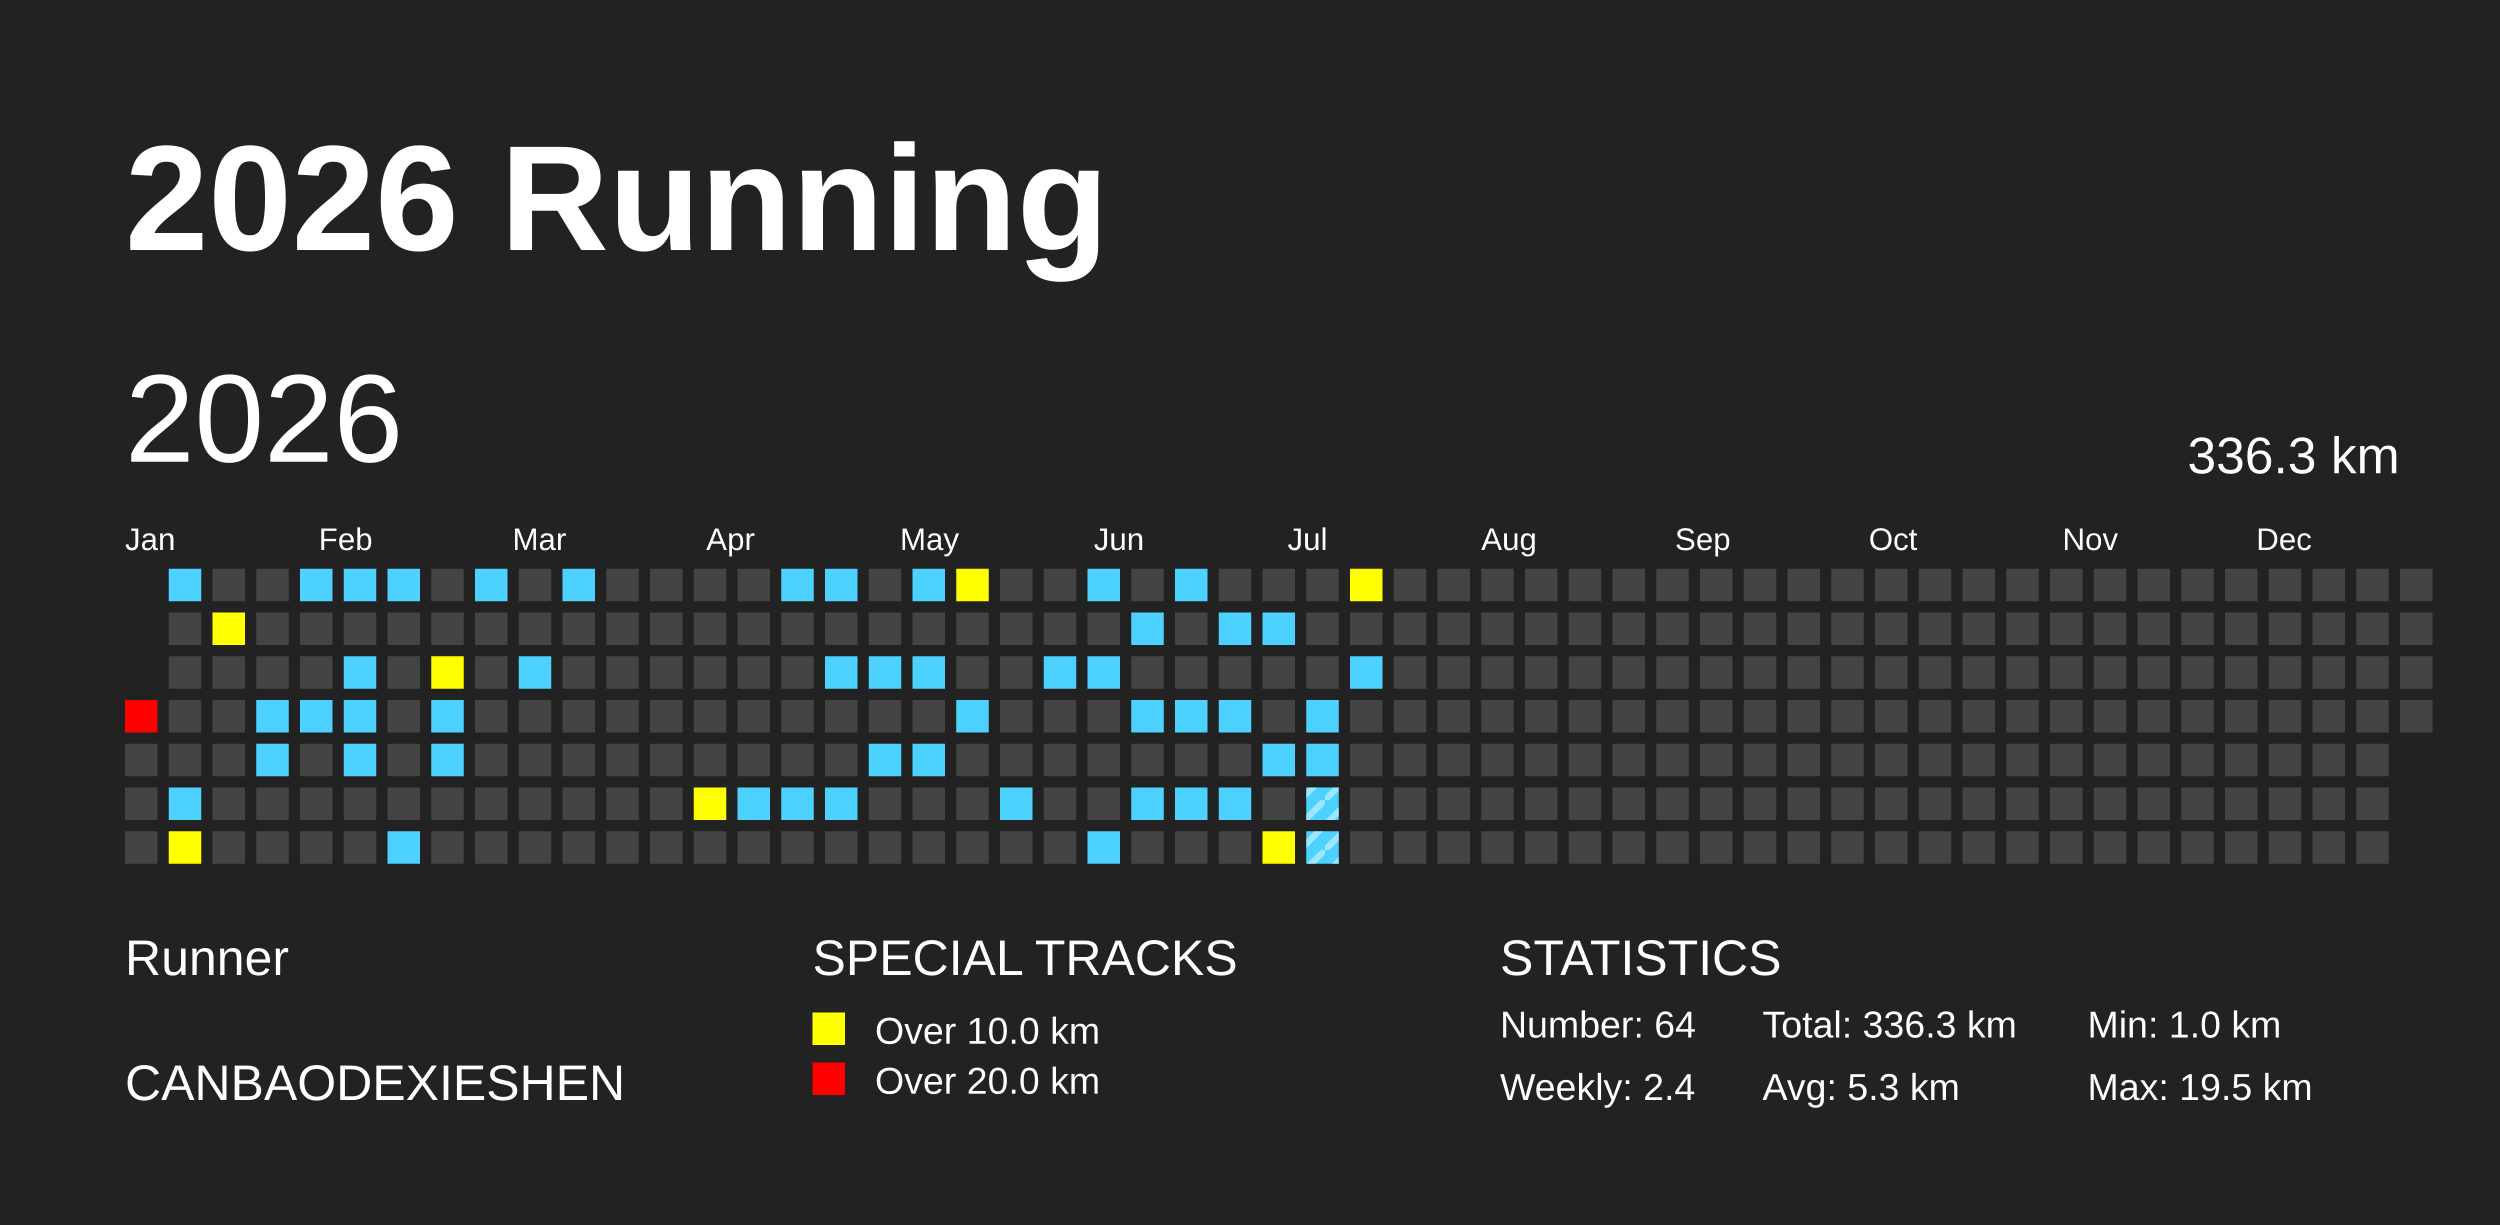
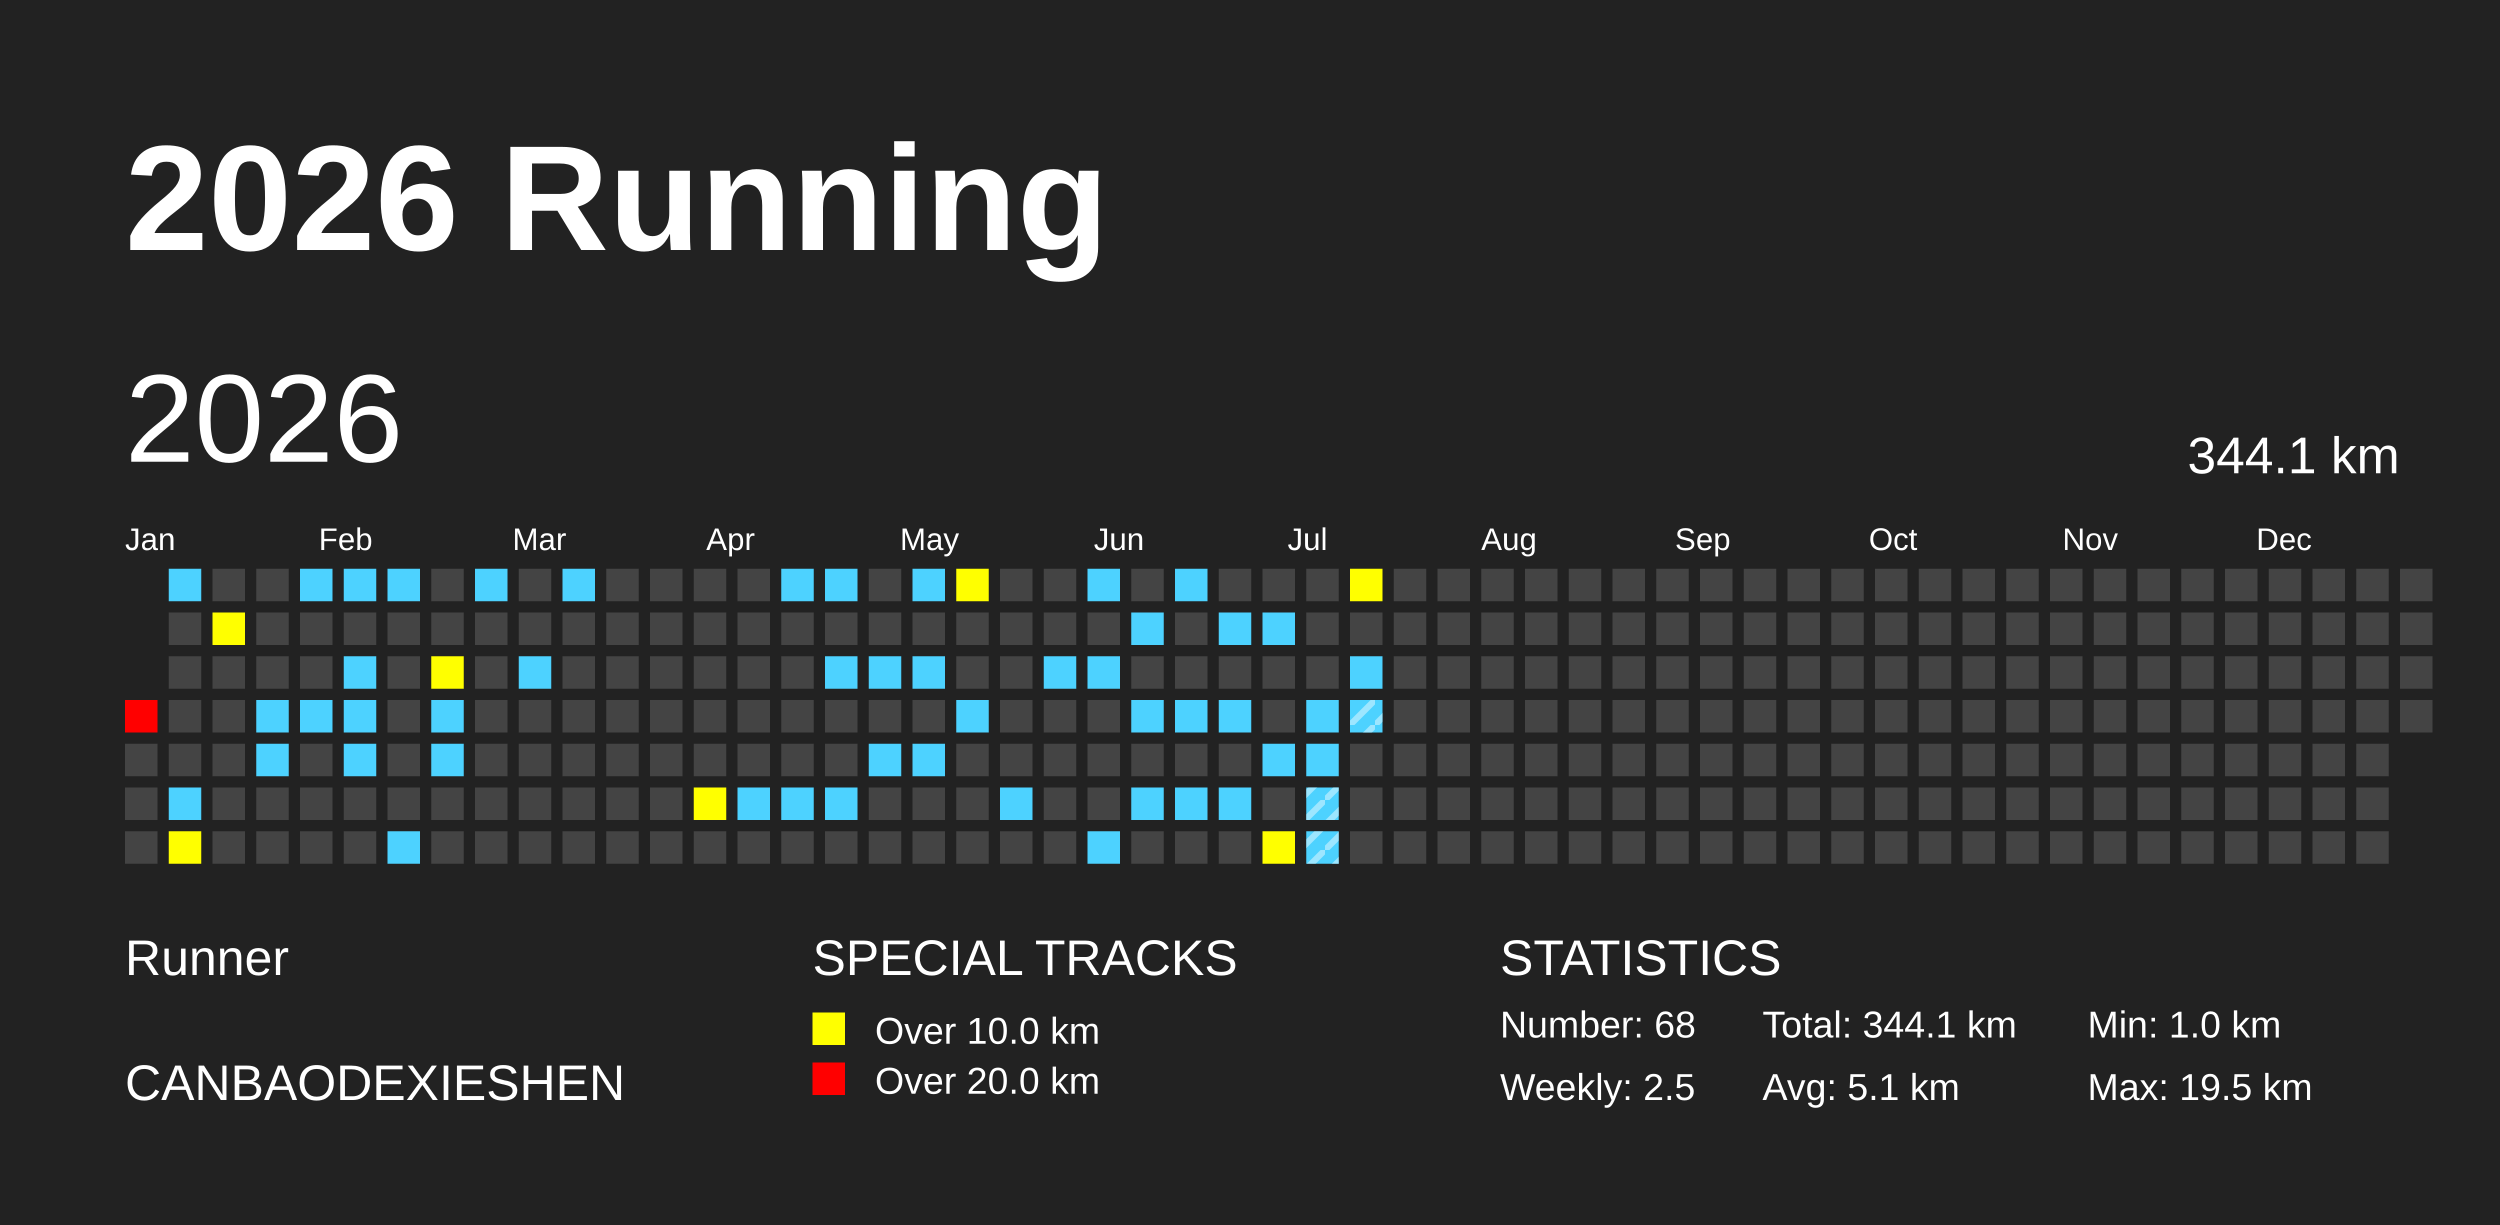
<svg xmlns="http://www.w3.org/2000/svg" baseProfile="full" height="98mm" version="1.1" viewBox="0,0,200,98" width="200mm">
  <defs>
    <pattern height="2" id="indoor-stripe" patternUnits="userSpaceOnUse" width="2">
      <line stroke="white" stroke-opacity="0.45" stroke-width="0.5" x1="0" x2="2" y1="2" y2="0" />
    </pattern>
  </defs>
  <rect fill="#222222" height="98" width="200" x="0" y="0" />
  <text fill="#FFFFFF" style="font-size:12px; font-family:Arial; font-weight:bold;" x="10" y="20">2026 Running</text>
  <text fill="#FFFFFF" style="font-size:4px; font-family:Arial" x="10" y="78">Runner</text>
  <text fill="#FFFFFF" style="font-size:4px; font-family:Arial" x="10" y="88">CANBAODEXIESHEN</text>
  <text fill="#FFFFFF" style="font-size:4px; font-family:Arial" x="65" y="78">SPECIAL TRACKS</text>
  <rect fill="yellow" height="2.6" width="2.6" x="65" y="81" />
  <text fill="#FFFFFF" style="font-size:3px; font-family:Arial" x="70" y="83.5">Over 10.0 km</text>
  <rect fill="red" height="2.6" width="2.6" x="65" y="85" />
  <text fill="#FFFFFF" style="font-size:3px; font-family:Arial" x="70" y="87.5">Over 20.0 km</text>
  <text fill="#FFFFFF" style="font-size:4px; font-family:Arial" x="120" y="78">STATISTICS</text>
-   <text fill="#FFFFFF" style="font-size:3px; font-family:Arial" x="120" y="83">Number: 64</text>
-   <text fill="#FFFFFF" style="font-size:3px; font-family:Arial" x="120" y="88">Weekly: 2.4</text>
-   <text fill="#FFFFFF" style="font-size:3px; font-family:Arial" x="141" y="83">Total: 336.3 km</text>
-   <text fill="#FFFFFF" style="font-size:3px; font-family:Arial" x="141" y="88">Avg: 5.3 km</text>
+   <text fill="#FFFFFF" style="font-size:3px; font-family:Arial" x="120" y="83">Number: 68</text>
+   <text fill="#FFFFFF" style="font-size:3px; font-family:Arial" x="120" y="88">Weekly: 2.5</text>
+   <text fill="#FFFFFF" style="font-size:3px; font-family:Arial" x="141" y="83">Total: 344.1 km</text>
+   <text fill="#FFFFFF" style="font-size:3px; font-family:Arial" x="141" y="88">Avg: 5.1 km</text>
  <text fill="#FFFFFF" style="font-size:3px; font-family:Arial" x="167" y="83">Min: 1.0 km</text>
  <text fill="#FFFFFF" style="font-size:3px; font-family:Arial" x="167" y="88">Max: 19.5 km</text>
  <text dominant-baseline="hanging" fill="#FFFFFF" style="font-size:10.0px; font-family:Arial;" x="10" y="30">2026</text>
-   <text dominant-baseline="hanging" fill="#FFFFFF" style="font-size:4.125px; font-family:Arial;" x="175" y="35">336.3 km</text>
+   <text dominant-baseline="hanging" fill="#FFFFFF" style="font-size:4.125px; font-family:Arial;" x="175" y="35">344.1 km</text>
  <text fill="#FFFFFF" style="font-size:2.5px; font-family:Arial" x="10.0" y="44">Jan</text>
  <text fill="#FFFFFF" style="font-size:2.5px; font-family:Arial" x="25.5" y="44">Feb</text>
  <text fill="#FFFFFF" style="font-size:2.5px; font-family:Arial" x="41.0" y="44">Mar</text>
  <text fill="#FFFFFF" style="font-size:2.5px; font-family:Arial" x="56.5" y="44">Apr</text>
  <text fill="#FFFFFF" style="font-size:2.5px; font-family:Arial" x="72.0" y="44">May</text>
  <text fill="#FFFFFF" style="font-size:2.5px; font-family:Arial" x="87.5" y="44">Jun</text>
  <text fill="#FFFFFF" style="font-size:2.5px; font-family:Arial" x="103.0" y="44">Jul</text>
  <text fill="#FFFFFF" style="font-size:2.5px; font-family:Arial" x="118.5" y="44">Aug</text>
  <text fill="#FFFFFF" style="font-size:2.5px; font-family:Arial" x="134.0" y="44">Sep</text>
  <text fill="#FFFFFF" style="font-size:2.5px; font-family:Arial" x="149.5" y="44">Oct</text>
  <text fill="#FFFFFF" style="font-size:2.5px; font-family:Arial" x="165.0" y="44">Nov</text>
  <text fill="#FFFFFF" style="font-size:2.5px; font-family:Arial" x="180.5" y="44">Dec</text>
  <rect fill="red" height="2.6" width="2.6" x="10.0" y="56.0" />
  <rect fill="#444444" height="2.6" width="2.6" x="10.0" y="59.5" />
  <rect fill="#444444" height="2.6" width="2.6" x="10.0" y="63.0" />
  <rect fill="#444444" height="2.6" width="2.6" x="10.0" y="66.5" />
  <rect fill="#4DD2FF" height="2.6" width="2.6" x="13.5" y="45.5" />
  <rect fill="#444444" height="2.6" width="2.6" x="13.5" y="49.0" />
  <rect fill="#444444" height="2.6" width="2.6" x="13.5" y="52.5" />
  <rect fill="#444444" height="2.6" width="2.6" x="13.5" y="56.0" />
  <rect fill="#444444" height="2.6" width="2.6" x="13.5" y="59.5" />
  <rect fill="#4DD2FF" height="2.6" width="2.6" x="13.5" y="63.0" />
  <rect fill="yellow" height="2.6" width="2.6" x="13.5" y="66.5" />
  <rect fill="#444444" height="2.6" width="2.6" x="17.0" y="45.5" />
  <rect fill="yellow" height="2.6" width="2.6" x="17.0" y="49.0" />
  <rect fill="#444444" height="2.6" width="2.6" x="17.0" y="52.5" />
  <rect fill="#444444" height="2.6" width="2.6" x="17.0" y="56.0" />
  <rect fill="#444444" height="2.6" width="2.6" x="17.0" y="59.5" />
  <rect fill="#444444" height="2.6" width="2.6" x="17.0" y="63.0" />
  <rect fill="#444444" height="2.6" width="2.6" x="17.0" y="66.5" />
  <rect fill="#444444" height="2.6" width="2.6" x="20.5" y="45.5" />
  <rect fill="#444444" height="2.6" width="2.6" x="20.5" y="49.0" />
  <rect fill="#444444" height="2.6" width="2.6" x="20.5" y="52.5" />
  <rect fill="#4DD2FF" height="2.6" width="2.6" x="20.5" y="56.0" />
  <rect fill="#4DD2FF" height="2.6" width="2.6" x="20.5" y="59.5" />
  <rect fill="#444444" height="2.6" width="2.6" x="20.5" y="63.0" />
  <rect fill="#444444" height="2.6" width="2.6" x="20.5" y="66.5" />
  <rect fill="#4DD2FF" height="2.6" width="2.6" x="24.0" y="45.5" />
  <rect fill="#444444" height="2.6" width="2.6" x="24.0" y="49.0" />
  <rect fill="#444444" height="2.6" width="2.6" x="24.0" y="52.5" />
  <rect fill="#4DD2FF" height="2.6" width="2.6" x="24.0" y="56.0" />
  <rect fill="#444444" height="2.6" width="2.6" x="24.0" y="59.5" />
  <rect fill="#444444" height="2.6" width="2.6" x="24.0" y="63.0" />
  <rect fill="#444444" height="2.6" width="2.6" x="24.0" y="66.5" />
  <rect fill="#4DD2FF" height="2.6" width="2.6" x="27.5" y="45.5" />
  <rect fill="#444444" height="2.6" width="2.6" x="27.5" y="49.0" />
  <rect fill="#4DD2FF" height="2.6" width="2.6" x="27.5" y="52.5" />
  <rect fill="#4DD2FF" height="2.6" width="2.6" x="27.5" y="56.0" />
  <rect fill="#4DD2FF" height="2.6" width="2.6" x="27.5" y="59.5" />
  <rect fill="#444444" height="2.6" width="2.6" x="27.5" y="63.0" />
  <rect fill="#444444" height="2.6" width="2.6" x="27.5" y="66.5" />
  <rect fill="#4DD2FF" height="2.6" width="2.6" x="31.0" y="45.5" />
  <rect fill="#444444" height="2.6" width="2.6" x="31.0" y="49.0" />
  <rect fill="#444444" height="2.6" width="2.6" x="31.0" y="52.5" />
  <rect fill="#444444" height="2.6" width="2.6" x="31.0" y="56.0" />
  <rect fill="#444444" height="2.6" width="2.6" x="31.0" y="59.5" />
  <rect fill="#444444" height="2.6" width="2.6" x="31.0" y="63.0" />
  <rect fill="#4DD2FF" height="2.6" width="2.6" x="31.0" y="66.5" />
  <rect fill="#444444" height="2.6" width="2.6" x="34.5" y="45.5" />
  <rect fill="#444444" height="2.6" width="2.6" x="34.5" y="49.0" />
  <rect fill="yellow" height="2.6" width="2.6" x="34.5" y="52.5" />
  <rect fill="#4DD2FF" height="2.6" width="2.6" x="34.5" y="56.0" />
  <rect fill="#4DD2FF" height="2.6" width="2.6" x="34.5" y="59.5" />
  <rect fill="#444444" height="2.6" width="2.6" x="34.5" y="63.0" />
  <rect fill="#444444" height="2.6" width="2.6" x="34.5" y="66.5" />
  <rect fill="#4DD2FF" height="2.6" width="2.6" x="38.0" y="45.5" />
  <rect fill="#444444" height="2.6" width="2.6" x="38.0" y="49.0" />
  <rect fill="#444444" height="2.6" width="2.6" x="38.0" y="52.5" />
  <rect fill="#444444" height="2.6" width="2.6" x="38.0" y="56.0" />
  <rect fill="#444444" height="2.6" width="2.6" x="38.0" y="59.5" />
  <rect fill="#444444" height="2.6" width="2.6" x="38.0" y="63.0" />
  <rect fill="#444444" height="2.6" width="2.6" x="38.0" y="66.5" />
  <rect fill="#444444" height="2.6" width="2.6" x="41.5" y="45.5" />
  <rect fill="#444444" height="2.6" width="2.6" x="41.5" y="49.0" />
  <rect fill="#4DD2FF" height="2.6" width="2.6" x="41.5" y="52.5" />
  <rect fill="#444444" height="2.6" width="2.6" x="41.5" y="56.0" />
  <rect fill="#444444" height="2.6" width="2.6" x="41.5" y="59.5" />
  <rect fill="#444444" height="2.6" width="2.6" x="41.5" y="63.0" />
  <rect fill="#444444" height="2.6" width="2.6" x="41.5" y="66.5" />
  <rect fill="#4DD2FF" height="2.6" width="2.6" x="45.0" y="45.5" />
  <rect fill="#444444" height="2.6" width="2.6" x="45.0" y="49.0" />
  <rect fill="#444444" height="2.6" width="2.6" x="45.0" y="52.5" />
  <rect fill="#444444" height="2.6" width="2.6" x="45.0" y="56.0" />
  <rect fill="#444444" height="2.6" width="2.6" x="45.0" y="59.5" />
  <rect fill="#444444" height="2.6" width="2.6" x="45.0" y="63.0" />
  <rect fill="#444444" height="2.6" width="2.6" x="45.0" y="66.5" />
  <rect fill="#444444" height="2.6" width="2.6" x="48.5" y="45.5" />
  <rect fill="#444444" height="2.6" width="2.6" x="48.5" y="49.0" />
  <rect fill="#444444" height="2.6" width="2.6" x="48.5" y="52.5" />
  <rect fill="#444444" height="2.6" width="2.6" x="48.5" y="56.0" />
  <rect fill="#444444" height="2.6" width="2.6" x="48.5" y="59.5" />
  <rect fill="#444444" height="2.6" width="2.6" x="48.5" y="63.0" />
  <rect fill="#444444" height="2.6" width="2.6" x="48.5" y="66.5" />
  <rect fill="#444444" height="2.6" width="2.6" x="52.0" y="45.5" />
  <rect fill="#444444" height="2.6" width="2.6" x="52.0" y="49.0" />
  <rect fill="#444444" height="2.6" width="2.6" x="52.0" y="52.5" />
  <rect fill="#444444" height="2.6" width="2.6" x="52.0" y="56.0" />
  <rect fill="#444444" height="2.6" width="2.6" x="52.0" y="59.5" />
  <rect fill="#444444" height="2.6" width="2.6" x="52.0" y="63.0" />
  <rect fill="#444444" height="2.6" width="2.6" x="52.0" y="66.5" />
  <rect fill="#444444" height="2.6" width="2.6" x="55.5" y="45.5" />
  <rect fill="#444444" height="2.6" width="2.6" x="55.5" y="49.0" />
  <rect fill="#444444" height="2.6" width="2.6" x="55.5" y="52.5" />
  <rect fill="#444444" height="2.6" width="2.6" x="55.5" y="56.0" />
  <rect fill="#444444" height="2.6" width="2.6" x="55.5" y="59.5" />
  <rect fill="yellow" height="2.6" width="2.6" x="55.5" y="63.0" />
  <rect fill="#444444" height="2.6" width="2.6" x="55.5" y="66.5" />
  <rect fill="#444444" height="2.6" width="2.6" x="59.0" y="45.5" />
  <rect fill="#444444" height="2.6" width="2.6" x="59.0" y="49.0" />
  <rect fill="#444444" height="2.6" width="2.6" x="59.0" y="52.5" />
  <rect fill="#444444" height="2.6" width="2.6" x="59.0" y="56.0" />
  <rect fill="#444444" height="2.6" width="2.6" x="59.0" y="59.5" />
  <rect fill="#4DD2FF" height="2.6" width="2.6" x="59.0" y="63.0" />
  <rect fill="#444444" height="2.6" width="2.6" x="59.0" y="66.5" />
  <rect fill="#4DD2FF" height="2.6" width="2.6" x="62.5" y="45.5" />
  <rect fill="#444444" height="2.6" width="2.6" x="62.5" y="49.0" />
  <rect fill="#444444" height="2.6" width="2.6" x="62.5" y="52.5" />
  <rect fill="#444444" height="2.6" width="2.6" x="62.5" y="56.0" />
  <rect fill="#444444" height="2.6" width="2.6" x="62.5" y="59.5" />
  <rect fill="#4DD2FF" height="2.6" width="2.6" x="62.5" y="63.0" />
  <rect fill="#444444" height="2.6" width="2.6" x="62.5" y="66.5" />
  <rect fill="#4DD2FF" height="2.6" width="2.6" x="66.0" y="45.5" />
  <rect fill="#444444" height="2.6" width="2.6" x="66.0" y="49.0" />
  <rect fill="#4DD2FF" height="2.6" width="2.6" x="66.0" y="52.5" />
  <rect fill="#444444" height="2.6" width="2.6" x="66.0" y="56.0" />
  <rect fill="#444444" height="2.6" width="2.6" x="66.0" y="59.5" />
  <rect fill="#4DD2FF" height="2.6" width="2.6" x="66.0" y="63.0" />
  <rect fill="#444444" height="2.6" width="2.6" x="66.0" y="66.5" />
  <rect fill="#444444" height="2.6" width="2.6" x="69.5" y="45.5" />
  <rect fill="#444444" height="2.6" width="2.6" x="69.5" y="49.0" />
  <rect fill="#4DD2FF" height="2.6" width="2.6" x="69.5" y="52.5" />
  <rect fill="#444444" height="2.6" width="2.6" x="69.5" y="56.0" />
  <rect fill="#4DD2FF" height="2.6" width="2.6" x="69.5" y="59.5" />
  <rect fill="#444444" height="2.6" width="2.6" x="69.5" y="63.0" />
  <rect fill="#444444" height="2.6" width="2.6" x="69.5" y="66.5" />
  <rect fill="#4DD2FF" height="2.6" width="2.6" x="73.0" y="45.5" />
  <rect fill="#444444" height="2.6" width="2.6" x="73.0" y="49.0" />
  <rect fill="#4DD2FF" height="2.6" width="2.6" x="73.0" y="52.5" />
  <rect fill="#444444" height="2.6" width="2.6" x="73.0" y="56.0" />
  <rect fill="#4DD2FF" height="2.6" width="2.6" x="73.0" y="59.5" />
  <rect fill="#444444" height="2.6" width="2.6" x="73.0" y="63.0" />
  <rect fill="#444444" height="2.6" width="2.6" x="73.0" y="66.5" />
  <rect fill="yellow" height="2.6" width="2.6" x="76.5" y="45.5" />
  <rect fill="#444444" height="2.6" width="2.6" x="76.5" y="49.0" />
  <rect fill="#444444" height="2.6" width="2.6" x="76.5" y="52.5" />
  <rect fill="#4DD2FF" height="2.6" width="2.6" x="76.5" y="56.0" />
  <rect fill="#444444" height="2.6" width="2.6" x="76.5" y="59.5" />
  <rect fill="#444444" height="2.6" width="2.6" x="76.5" y="63.0" />
  <rect fill="#444444" height="2.6" width="2.6" x="76.5" y="66.5" />
  <rect fill="#444444" height="2.6" width="2.6" x="80.0" y="45.5" />
  <rect fill="#444444" height="2.6" width="2.6" x="80.0" y="49.0" />
  <rect fill="#444444" height="2.6" width="2.6" x="80.0" y="52.5" />
  <rect fill="#444444" height="2.6" width="2.6" x="80.0" y="56.0" />
  <rect fill="#444444" height="2.6" width="2.6" x="80.0" y="59.5" />
  <rect fill="#4DD2FF" height="2.6" width="2.6" x="80.0" y="63.0" />
  <rect fill="#444444" height="2.6" width="2.6" x="80.0" y="66.5" />
  <rect fill="#444444" height="2.6" width="2.6" x="83.5" y="45.5" />
  <rect fill="#444444" height="2.6" width="2.6" x="83.5" y="49.0" />
  <rect fill="#4DD2FF" height="2.6" width="2.6" x="83.5" y="52.5" />
  <rect fill="#444444" height="2.6" width="2.6" x="83.5" y="56.0" />
  <rect fill="#444444" height="2.6" width="2.6" x="83.5" y="59.5" />
  <rect fill="#444444" height="2.6" width="2.6" x="83.5" y="63.0" />
  <rect fill="#444444" height="2.6" width="2.6" x="83.5" y="66.5" />
  <rect fill="#4DD2FF" height="2.6" width="2.6" x="87.0" y="45.5" />
  <rect fill="#444444" height="2.6" width="2.6" x="87.0" y="49.0" />
  <rect fill="#4DD2FF" height="2.6" width="2.6" x="87.0" y="52.5" />
  <rect fill="#444444" height="2.6" width="2.6" x="87.0" y="56.0" />
  <rect fill="#444444" height="2.6" width="2.6" x="87.0" y="59.5" />
  <rect fill="#444444" height="2.6" width="2.6" x="87.0" y="63.0" />
  <rect fill="#4DD2FF" height="2.6" width="2.6" x="87.0" y="66.5" />
  <rect fill="#444444" height="2.6" width="2.6" x="90.5" y="45.5" />
  <rect fill="#4DD2FF" height="2.6" width="2.6" x="90.5" y="49.0" />
  <rect fill="#444444" height="2.6" width="2.6" x="90.5" y="52.5" />
  <rect fill="#4DD2FF" height="2.6" width="2.6" x="90.5" y="56.0" />
  <rect fill="#444444" height="2.6" width="2.6" x="90.5" y="59.5" />
  <rect fill="#4DD2FF" height="2.6" width="2.6" x="90.5" y="63.0" />
  <rect fill="#444444" height="2.6" width="2.6" x="90.5" y="66.5" />
  <rect fill="#4DD2FF" height="2.6" width="2.6" x="94.0" y="45.5" />
  <rect fill="#444444" height="2.6" width="2.6" x="94.0" y="49.0" />
  <rect fill="#444444" height="2.6" width="2.6" x="94.0" y="52.5" />
  <rect fill="#4DD2FF" height="2.6" width="2.6" x="94.0" y="56.0" />
  <rect fill="#444444" height="2.6" width="2.6" x="94.0" y="59.5" />
  <rect fill="#4DD2FF" height="2.6" width="2.6" x="94.0" y="63.0" />
  <rect fill="#444444" height="2.6" width="2.6" x="94.0" y="66.5" />
  <rect fill="#444444" height="2.6" width="2.6" x="97.5" y="45.5" />
  <rect fill="#4DD2FF" height="2.6" width="2.6" x="97.5" y="49.0" />
  <rect fill="#444444" height="2.6" width="2.6" x="97.5" y="52.5" />
  <rect fill="#4DD2FF" height="2.6" width="2.6" x="97.5" y="56.0" />
  <rect fill="#444444" height="2.6" width="2.6" x="97.5" y="59.5" />
  <rect fill="#4DD2FF" height="2.6" width="2.6" x="97.5" y="63.0" />
  <rect fill="#444444" height="2.6" width="2.6" x="97.5" y="66.5" />
  <rect fill="#444444" height="2.6" width="2.6" x="101.0" y="45.5" />
  <rect fill="#4DD2FF" height="2.6" width="2.6" x="101.0" y="49.0" />
  <rect fill="#444444" height="2.6" width="2.6" x="101.0" y="52.5" />
  <rect fill="#444444" height="2.6" width="2.6" x="101.0" y="56.0" />
  <rect fill="#4DD2FF" height="2.6" width="2.6" x="101.0" y="59.5" />
  <rect fill="#444444" height="2.6" width="2.6" x="101.0" y="63.0" />
  <rect fill="yellow" height="2.6" width="2.6" x="101.0" y="66.5" />
  <rect fill="#444444" height="2.6" width="2.6" x="104.5" y="45.5" />
  <rect fill="#444444" height="2.6" width="2.6" x="104.5" y="49.0" />
  <rect fill="#444444" height="2.6" width="2.6" x="104.5" y="52.5" />
  <rect fill="#4DD2FF" height="2.6" width="2.6" x="104.5" y="56.0" />
  <rect fill="#4DD2FF" height="2.6" width="2.6" x="104.5" y="59.5" />
  <rect fill="#4DD2FF" height="2.6" width="2.6" x="104.5" y="63.0" />
  <rect fill="url(#indoor-stripe)" height="2.6" style="pointer-events: none;" width="2.6" x="104.5" y="63.0" />
  <rect fill="#4DD2FF" height="2.6" width="2.6" x="104.5" y="66.5" />
  <rect fill="url(#indoor-stripe)" height="2.6" style="pointer-events: none;" width="2.6" x="104.5" y="66.5" />
  <rect fill="yellow" height="2.6" width="2.6" x="108.0" y="45.5" />
  <rect fill="#444444" height="2.6" width="2.6" x="108.0" y="49.0" />
  <rect fill="#4DD2FF" height="2.6" width="2.6" x="108.0" y="52.5" />
-   <rect fill="#444444" height="2.6" width="2.6" x="108.0" y="56.0" />
+   <rect fill="#4DD2FF" height="2.6" width="2.6" x="108.0" y="56.0" />
+   <rect fill="url(#indoor-stripe)" height="2.6" style="pointer-events: none;" width="2.6" x="108.0" y="56.0" />
  <rect fill="#444444" height="2.6" width="2.6" x="108.0" y="59.5" />
  <rect fill="#444444" height="2.6" width="2.6" x="108.0" y="63.0" />
  <rect fill="#444444" height="2.6" width="2.6" x="108.0" y="66.5" />
  <rect fill="#444444" height="2.6" width="2.6" x="111.5" y="45.5" />
  <rect fill="#444444" height="2.6" width="2.6" x="111.5" y="49.0" />
  <rect fill="#444444" height="2.6" width="2.6" x="111.5" y="52.5" />
  <rect fill="#444444" height="2.6" width="2.6" x="111.5" y="56.0" />
  <rect fill="#444444" height="2.6" width="2.6" x="111.5" y="59.5" />
  <rect fill="#444444" height="2.6" width="2.6" x="111.5" y="63.0" />
  <rect fill="#444444" height="2.6" width="2.6" x="111.5" y="66.5" />
  <rect fill="#444444" height="2.6" width="2.6" x="115.0" y="45.5" />
  <rect fill="#444444" height="2.6" width="2.6" x="115.0" y="49.0" />
  <rect fill="#444444" height="2.6" width="2.6" x="115.0" y="52.5" />
  <rect fill="#444444" height="2.6" width="2.6" x="115.0" y="56.0" />
  <rect fill="#444444" height="2.6" width="2.6" x="115.0" y="59.5" />
  <rect fill="#444444" height="2.6" width="2.6" x="115.0" y="63.0" />
  <rect fill="#444444" height="2.6" width="2.6" x="115.0" y="66.5" />
  <rect fill="#444444" height="2.6" width="2.6" x="118.5" y="45.5" />
  <rect fill="#444444" height="2.6" width="2.6" x="118.5" y="49.0" />
  <rect fill="#444444" height="2.6" width="2.6" x="118.5" y="52.5" />
  <rect fill="#444444" height="2.6" width="2.6" x="118.5" y="56.0" />
  <rect fill="#444444" height="2.6" width="2.6" x="118.5" y="59.5" />
  <rect fill="#444444" height="2.6" width="2.6" x="118.5" y="63.0" />
  <rect fill="#444444" height="2.6" width="2.6" x="118.5" y="66.5" />
  <rect fill="#444444" height="2.6" width="2.6" x="122.0" y="45.5" />
  <rect fill="#444444" height="2.6" width="2.6" x="122.0" y="49.0" />
  <rect fill="#444444" height="2.6" width="2.6" x="122.0" y="52.5" />
  <rect fill="#444444" height="2.6" width="2.6" x="122.0" y="56.0" />
  <rect fill="#444444" height="2.6" width="2.6" x="122.0" y="59.5" />
  <rect fill="#444444" height="2.6" width="2.6" x="122.0" y="63.0" />
  <rect fill="#444444" height="2.6" width="2.6" x="122.0" y="66.5" />
  <rect fill="#444444" height="2.6" width="2.6" x="125.5" y="45.5" />
  <rect fill="#444444" height="2.6" width="2.6" x="125.5" y="49.0" />
  <rect fill="#444444" height="2.6" width="2.6" x="125.5" y="52.5" />
  <rect fill="#444444" height="2.6" width="2.6" x="125.5" y="56.0" />
  <rect fill="#444444" height="2.6" width="2.6" x="125.5" y="59.5" />
  <rect fill="#444444" height="2.6" width="2.6" x="125.5" y="63.0" />
  <rect fill="#444444" height="2.6" width="2.6" x="125.5" y="66.5" />
  <rect fill="#444444" height="2.6" width="2.6" x="129.0" y="45.5" />
  <rect fill="#444444" height="2.6" width="2.6" x="129.0" y="49.0" />
  <rect fill="#444444" height="2.6" width="2.6" x="129.0" y="52.5" />
  <rect fill="#444444" height="2.6" width="2.6" x="129.0" y="56.0" />
  <rect fill="#444444" height="2.6" width="2.6" x="129.0" y="59.5" />
  <rect fill="#444444" height="2.6" width="2.6" x="129.0" y="63.0" />
  <rect fill="#444444" height="2.6" width="2.6" x="129.0" y="66.5" />
  <rect fill="#444444" height="2.6" width="2.6" x="132.5" y="45.5" />
  <rect fill="#444444" height="2.6" width="2.6" x="132.5" y="49.0" />
  <rect fill="#444444" height="2.6" width="2.6" x="132.5" y="52.5" />
  <rect fill="#444444" height="2.6" width="2.6" x="132.5" y="56.0" />
  <rect fill="#444444" height="2.6" width="2.6" x="132.5" y="59.5" />
  <rect fill="#444444" height="2.6" width="2.6" x="132.5" y="63.0" />
  <rect fill="#444444" height="2.6" width="2.6" x="132.5" y="66.5" />
  <rect fill="#444444" height="2.6" width="2.6" x="136.0" y="45.5" />
  <rect fill="#444444" height="2.6" width="2.6" x="136.0" y="49.0" />
  <rect fill="#444444" height="2.6" width="2.6" x="136.0" y="52.5" />
  <rect fill="#444444" height="2.6" width="2.6" x="136.0" y="56.0" />
  <rect fill="#444444" height="2.6" width="2.6" x="136.0" y="59.5" />
  <rect fill="#444444" height="2.6" width="2.6" x="136.0" y="63.0" />
  <rect fill="#444444" height="2.6" width="2.6" x="136.0" y="66.5" />
  <rect fill="#444444" height="2.6" width="2.6" x="139.5" y="45.5" />
  <rect fill="#444444" height="2.6" width="2.6" x="139.5" y="49.0" />
  <rect fill="#444444" height="2.6" width="2.6" x="139.5" y="52.5" />
  <rect fill="#444444" height="2.6" width="2.6" x="139.5" y="56.0" />
  <rect fill="#444444" height="2.6" width="2.6" x="139.5" y="59.5" />
  <rect fill="#444444" height="2.6" width="2.6" x="139.5" y="63.0" />
  <rect fill="#444444" height="2.6" width="2.6" x="139.5" y="66.5" />
  <rect fill="#444444" height="2.6" width="2.6" x="143.0" y="45.5" />
  <rect fill="#444444" height="2.6" width="2.6" x="143.0" y="49.0" />
  <rect fill="#444444" height="2.6" width="2.6" x="143.0" y="52.5" />
  <rect fill="#444444" height="2.6" width="2.6" x="143.0" y="56.0" />
  <rect fill="#444444" height="2.6" width="2.6" x="143.0" y="59.5" />
  <rect fill="#444444" height="2.6" width="2.6" x="143.0" y="63.0" />
  <rect fill="#444444" height="2.6" width="2.6" x="143.0" y="66.5" />
  <rect fill="#444444" height="2.6" width="2.6" x="146.5" y="45.5" />
  <rect fill="#444444" height="2.6" width="2.6" x="146.5" y="49.0" />
  <rect fill="#444444" height="2.6" width="2.6" x="146.5" y="52.5" />
  <rect fill="#444444" height="2.6" width="2.6" x="146.5" y="56.0" />
  <rect fill="#444444" height="2.6" width="2.6" x="146.5" y="59.5" />
  <rect fill="#444444" height="2.6" width="2.6" x="146.5" y="63.0" />
  <rect fill="#444444" height="2.6" width="2.6" x="146.5" y="66.5" />
  <rect fill="#444444" height="2.6" width="2.6" x="150.0" y="45.5" />
  <rect fill="#444444" height="2.6" width="2.6" x="150.0" y="49.0" />
  <rect fill="#444444" height="2.6" width="2.6" x="150.0" y="52.5" />
  <rect fill="#444444" height="2.6" width="2.6" x="150.0" y="56.0" />
  <rect fill="#444444" height="2.6" width="2.6" x="150.0" y="59.5" />
  <rect fill="#444444" height="2.6" width="2.6" x="150.0" y="63.0" />
  <rect fill="#444444" height="2.6" width="2.6" x="150.0" y="66.5" />
  <rect fill="#444444" height="2.6" width="2.6" x="153.5" y="45.5" />
  <rect fill="#444444" height="2.6" width="2.6" x="153.5" y="49.0" />
  <rect fill="#444444" height="2.6" width="2.6" x="153.5" y="52.5" />
  <rect fill="#444444" height="2.6" width="2.6" x="153.5" y="56.0" />
  <rect fill="#444444" height="2.6" width="2.6" x="153.5" y="59.5" />
  <rect fill="#444444" height="2.6" width="2.6" x="153.5" y="63.0" />
  <rect fill="#444444" height="2.6" width="2.6" x="153.5" y="66.5" />
  <rect fill="#444444" height="2.6" width="2.6" x="157.0" y="45.5" />
  <rect fill="#444444" height="2.6" width="2.6" x="157.0" y="49.0" />
  <rect fill="#444444" height="2.6" width="2.6" x="157.0" y="52.5" />
  <rect fill="#444444" height="2.6" width="2.6" x="157.0" y="56.0" />
  <rect fill="#444444" height="2.6" width="2.6" x="157.0" y="59.5" />
  <rect fill="#444444" height="2.6" width="2.6" x="157.0" y="63.0" />
  <rect fill="#444444" height="2.6" width="2.6" x="157.0" y="66.5" />
  <rect fill="#444444" height="2.6" width="2.6" x="160.5" y="45.5" />
  <rect fill="#444444" height="2.6" width="2.6" x="160.5" y="49.0" />
  <rect fill="#444444" height="2.6" width="2.6" x="160.5" y="52.5" />
  <rect fill="#444444" height="2.6" width="2.6" x="160.5" y="56.0" />
  <rect fill="#444444" height="2.6" width="2.6" x="160.5" y="59.5" />
  <rect fill="#444444" height="2.6" width="2.6" x="160.5" y="63.0" />
  <rect fill="#444444" height="2.6" width="2.6" x="160.5" y="66.5" />
  <rect fill="#444444" height="2.6" width="2.6" x="164.0" y="45.5" />
  <rect fill="#444444" height="2.6" width="2.6" x="164.0" y="49.0" />
  <rect fill="#444444" height="2.6" width="2.6" x="164.0" y="52.5" />
  <rect fill="#444444" height="2.6" width="2.6" x="164.0" y="56.0" />
  <rect fill="#444444" height="2.6" width="2.6" x="164.0" y="59.5" />
  <rect fill="#444444" height="2.6" width="2.6" x="164.0" y="63.0" />
  <rect fill="#444444" height="2.6" width="2.6" x="164.0" y="66.5" />
  <rect fill="#444444" height="2.6" width="2.6" x="167.5" y="45.5" />
  <rect fill="#444444" height="2.6" width="2.6" x="167.5" y="49.0" />
  <rect fill="#444444" height="2.6" width="2.6" x="167.5" y="52.5" />
  <rect fill="#444444" height="2.6" width="2.6" x="167.5" y="56.0" />
  <rect fill="#444444" height="2.6" width="2.6" x="167.5" y="59.5" />
  <rect fill="#444444" height="2.6" width="2.6" x="167.5" y="63.0" />
  <rect fill="#444444" height="2.6" width="2.6" x="167.5" y="66.5" />
  <rect fill="#444444" height="2.6" width="2.6" x="171.0" y="45.5" />
  <rect fill="#444444" height="2.6" width="2.6" x="171.0" y="49.0" />
  <rect fill="#444444" height="2.6" width="2.6" x="171.0" y="52.5" />
  <rect fill="#444444" height="2.6" width="2.6" x="171.0" y="56.0" />
  <rect fill="#444444" height="2.6" width="2.6" x="171.0" y="59.5" />
  <rect fill="#444444" height="2.6" width="2.6" x="171.0" y="63.0" />
  <rect fill="#444444" height="2.6" width="2.6" x="171.0" y="66.5" />
  <rect fill="#444444" height="2.6" width="2.6" x="174.5" y="45.5" />
  <rect fill="#444444" height="2.6" width="2.6" x="174.5" y="49.0" />
  <rect fill="#444444" height="2.6" width="2.6" x="174.5" y="52.5" />
  <rect fill="#444444" height="2.6" width="2.6" x="174.5" y="56.0" />
  <rect fill="#444444" height="2.6" width="2.6" x="174.5" y="59.5" />
  <rect fill="#444444" height="2.6" width="2.6" x="174.5" y="63.0" />
  <rect fill="#444444" height="2.6" width="2.6" x="174.5" y="66.5" />
  <rect fill="#444444" height="2.6" width="2.6" x="178.0" y="45.5" />
  <rect fill="#444444" height="2.6" width="2.6" x="178.0" y="49.0" />
  <rect fill="#444444" height="2.6" width="2.6" x="178.0" y="52.5" />
  <rect fill="#444444" height="2.6" width="2.6" x="178.0" y="56.0" />
  <rect fill="#444444" height="2.6" width="2.6" x="178.0" y="59.5" />
  <rect fill="#444444" height="2.6" width="2.6" x="178.0" y="63.0" />
  <rect fill="#444444" height="2.6" width="2.6" x="178.0" y="66.5" />
  <rect fill="#444444" height="2.6" width="2.6" x="181.5" y="45.5" />
  <rect fill="#444444" height="2.6" width="2.6" x="181.5" y="49.0" />
  <rect fill="#444444" height="2.6" width="2.6" x="181.5" y="52.5" />
  <rect fill="#444444" height="2.6" width="2.6" x="181.5" y="56.0" />
  <rect fill="#444444" height="2.6" width="2.6" x="181.5" y="59.5" />
  <rect fill="#444444" height="2.6" width="2.6" x="181.5" y="63.0" />
  <rect fill="#444444" height="2.6" width="2.6" x="181.5" y="66.5" />
  <rect fill="#444444" height="2.6" width="2.6" x="185.0" y="45.5" />
  <rect fill="#444444" height="2.6" width="2.6" x="185.0" y="49.0" />
  <rect fill="#444444" height="2.6" width="2.6" x="185.0" y="52.5" />
  <rect fill="#444444" height="2.6" width="2.6" x="185.0" y="56.0" />
  <rect fill="#444444" height="2.6" width="2.6" x="185.0" y="59.5" />
  <rect fill="#444444" height="2.6" width="2.6" x="185.0" y="63.0" />
  <rect fill="#444444" height="2.6" width="2.6" x="185.0" y="66.5" />
  <rect fill="#444444" height="2.6" width="2.6" x="188.5" y="45.5" />
  <rect fill="#444444" height="2.6" width="2.6" x="188.5" y="49.0" />
  <rect fill="#444444" height="2.6" width="2.6" x="188.5" y="52.5" />
  <rect fill="#444444" height="2.6" width="2.6" x="188.5" y="56.0" />
  <rect fill="#444444" height="2.6" width="2.6" x="188.5" y="59.5" />
  <rect fill="#444444" height="2.6" width="2.6" x="188.5" y="63.0" />
  <rect fill="#444444" height="2.6" width="2.6" x="188.5" y="66.5" />
  <rect fill="#444444" height="2.6" width="2.6" x="192.0" y="45.5" />
  <rect fill="#444444" height="2.6" width="2.6" x="192.0" y="49.0" />
  <rect fill="#444444" height="2.6" width="2.6" x="192.0" y="52.5" />
  <rect fill="#444444" height="2.6" width="2.6" x="192.0" y="56.0" />
</svg>
